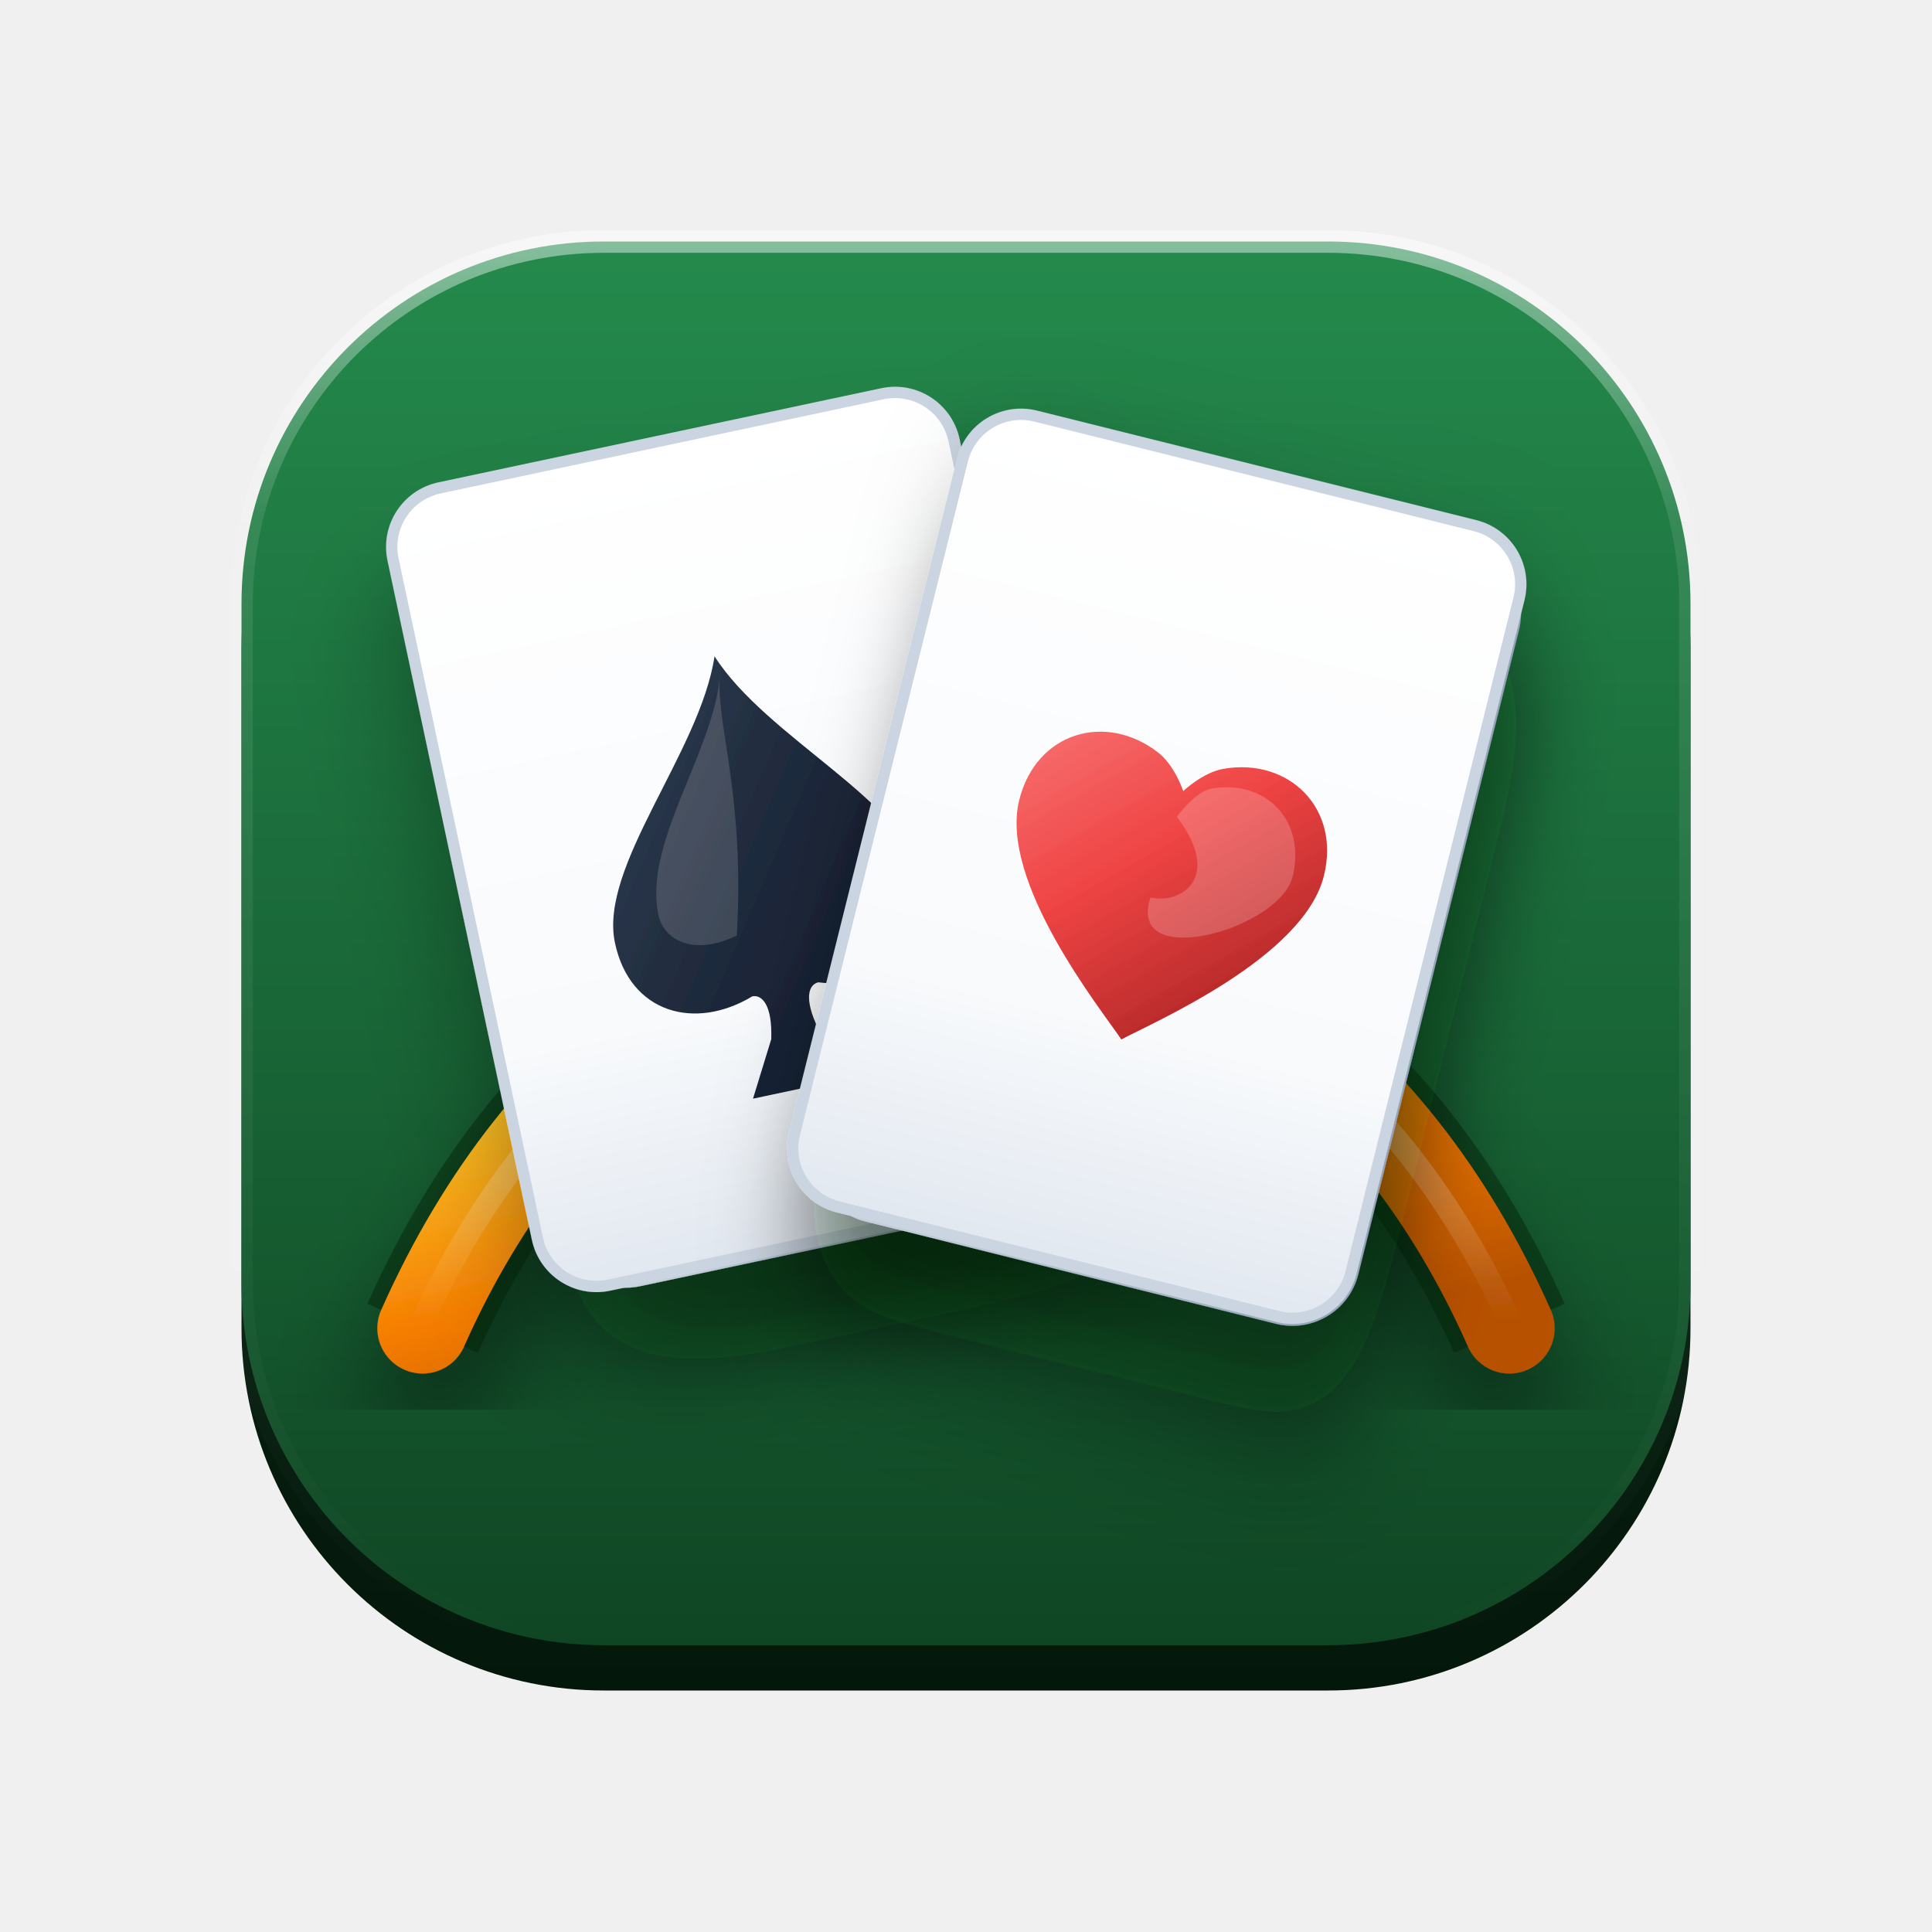
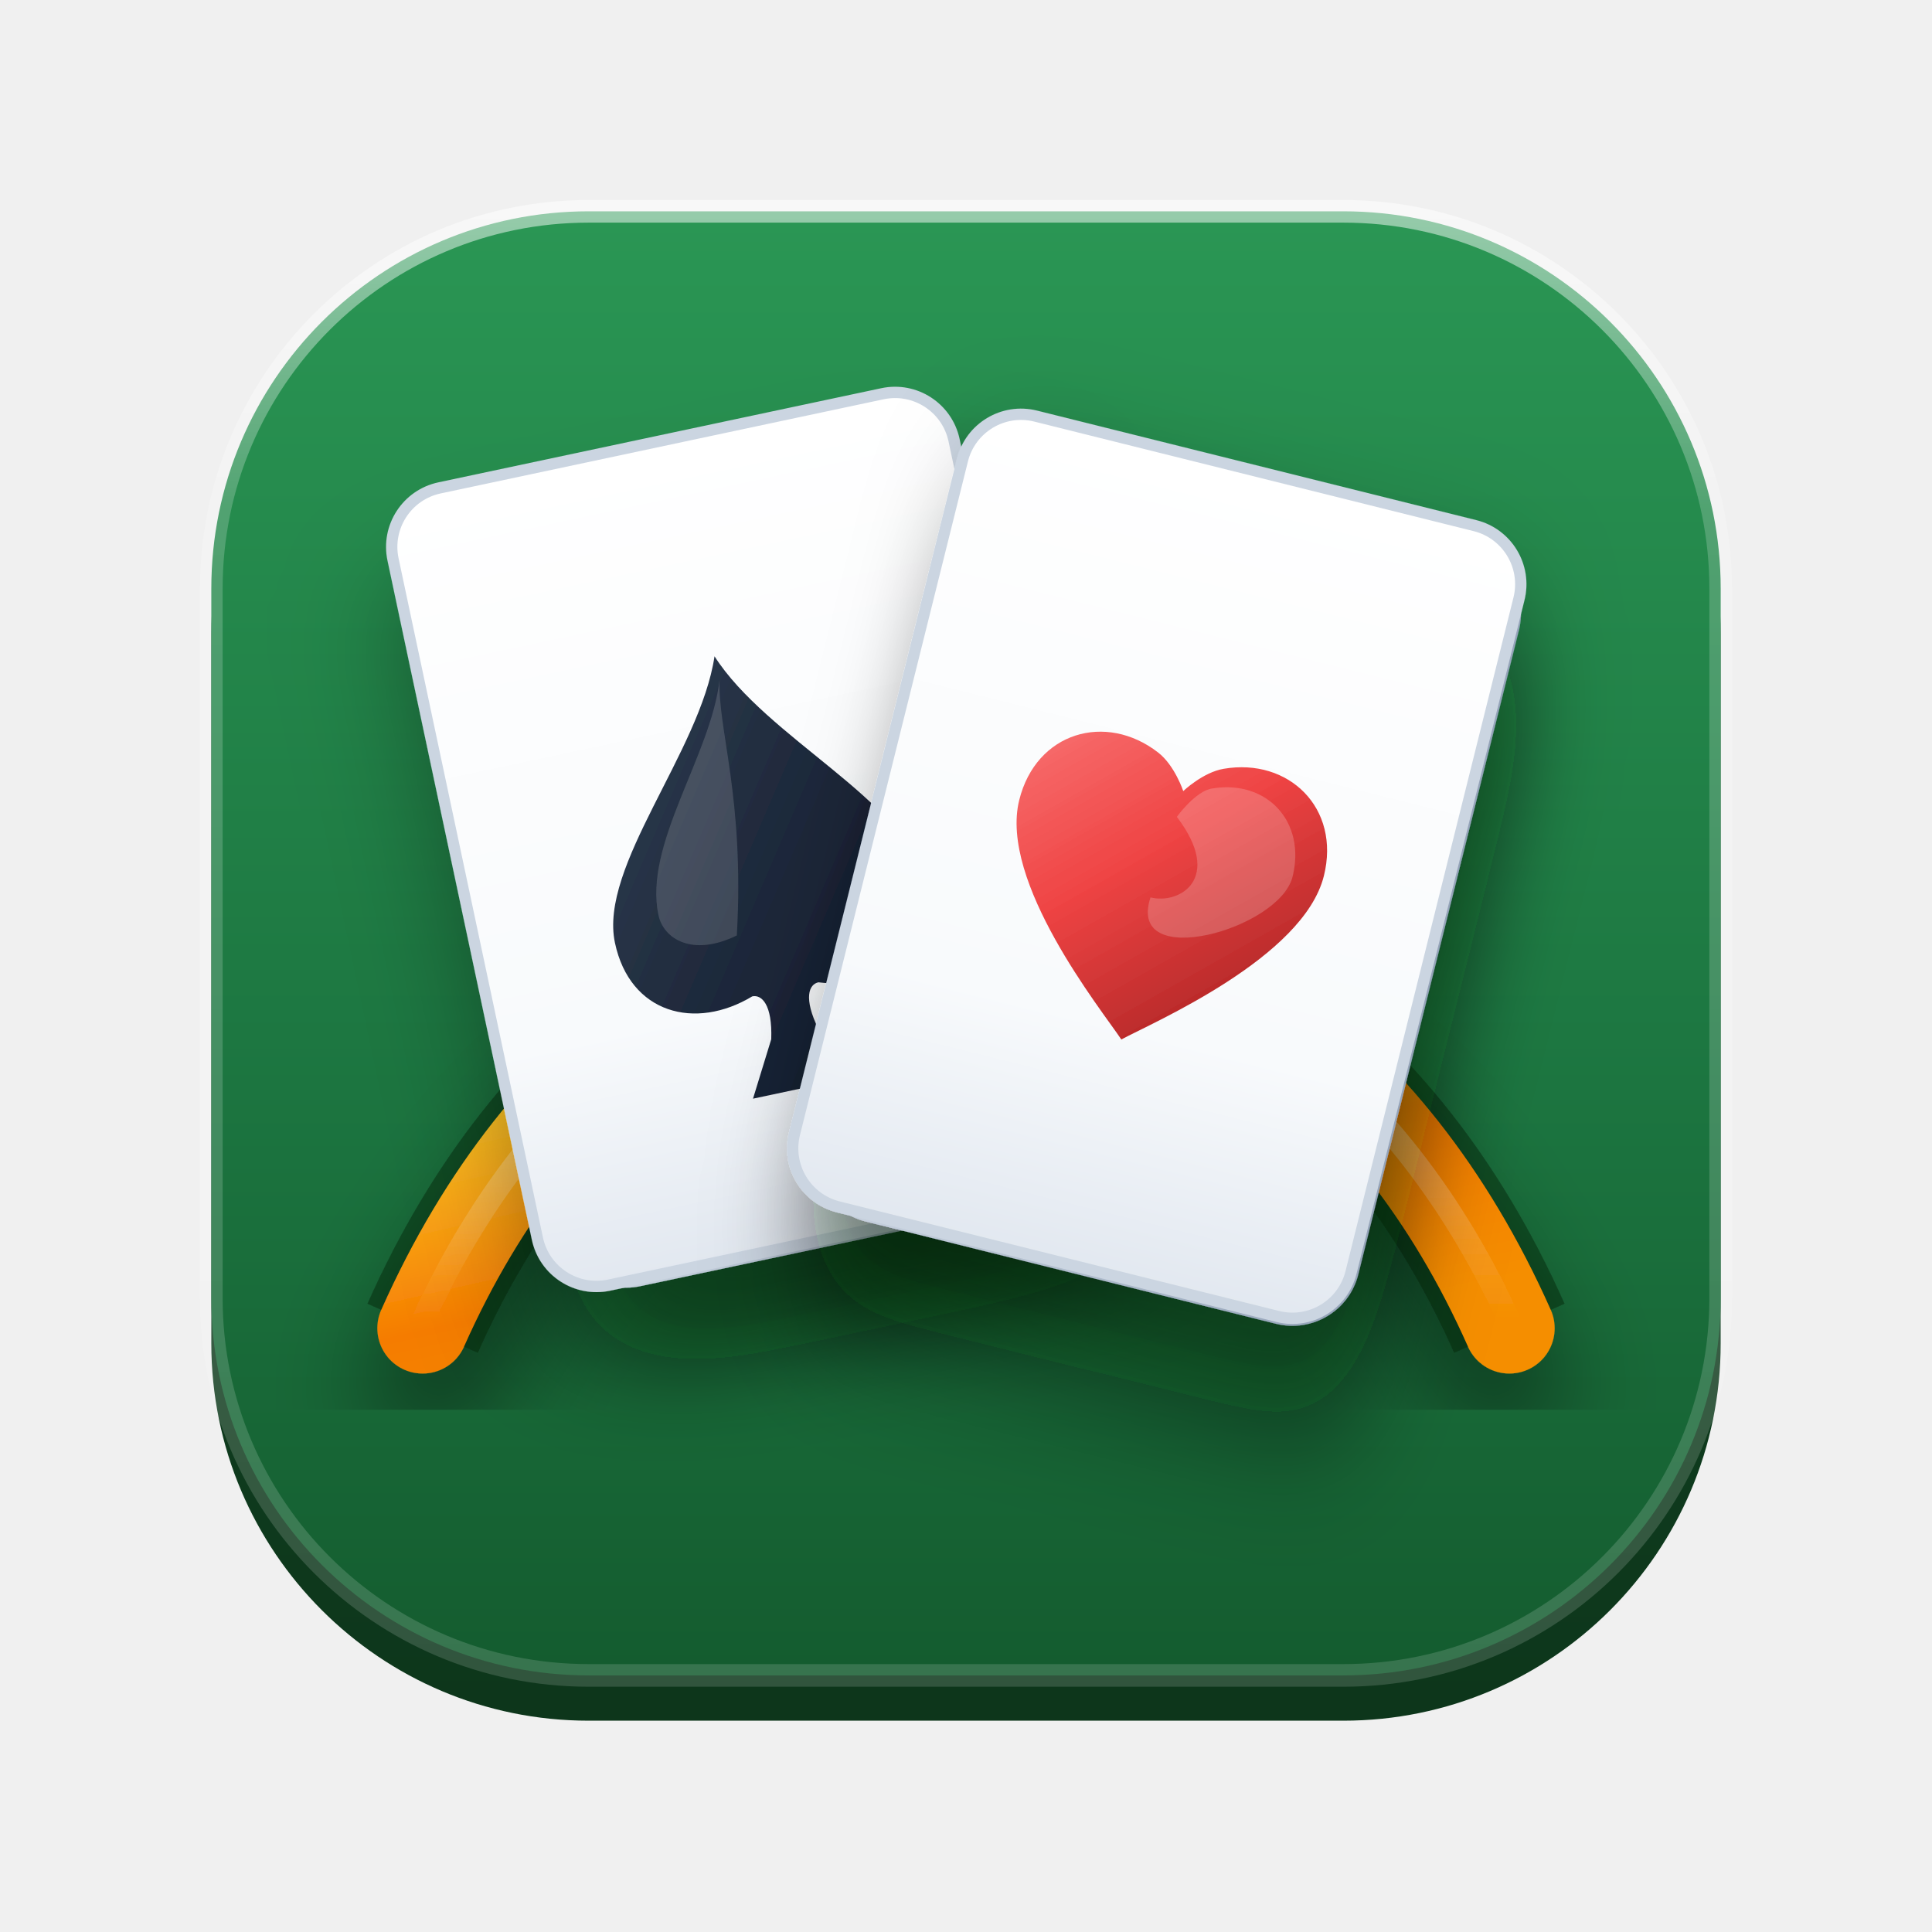
<svg xmlns="http://www.w3.org/2000/svg" width="128" height="128" viewBox="0 0 128 128" version="1.1">
  <defs>
    <linearGradient id="tileSurface" x1="0%" y1="0%" x2="0%" y2="100%">
-       <stop offset="0%" stop-color="#248a4c" />
-       <stop offset="60%" stop-color="#186335" />
-       <stop offset="100%" stop-color="#0f4523" />
+       <stop offset="0%" stop-color="#2a9654" />
+       <stop offset="60%" stop-color="#1c7540" />
+       <stop offset="100%" stop-color="#145c2f" />
    </linearGradient>
    <linearGradient id="tileBevel" x1="0%" y1="0%" x2="0%" y2="100%">
-       <stop offset="0%" stop-color="#0b3319" />
-       <stop offset="100%" stop-color="#04170b" />
+       <stop offset="0%" stop-color="#154d28" />
+       <stop offset="100%" stop-color="#0d361b" />
    </linearGradient>
    <linearGradient id="topHighlightRim" x1="0%" y1="0%" x2="0%" y2="100%">
-       <stop offset="0%" stop-color="#ffffff" stop-opacity="0.45" />
-       <stop offset="20%" stop-color="#ffffff" stop-opacity="0.10" />
-       <stop offset="100%" stop-color="#ffffff" stop-opacity="0.0" />
+       <stop offset="0%" stop-color="#ffffff" stop-opacity="0.5" />
+       <stop offset="20%" stop-color="#ffffff" stop-opacity="0.2" />
+       <stop offset="100%" stop-color="#ffffff" stop-opacity="0.15" />
    </linearGradient>
    <linearGradient id="gold3D" x1="20%" y1="0%" x2="80%" y2="100%">
      <stop offset="0%" stop-color="#fff3b0" />
      <stop offset="25%" stop-color="#ffca28" />
      <stop offset="65%" stop-color="#f57c00" />
-       <stop offset="100%" stop-color="#b75100" />
+       <stop offset="100%" stop-color="#f58e00" />
    </linearGradient>
    <linearGradient id="goldSpecular" x1="0%" y1="0%" x2="0%" y2="100%">
      <stop offset="0%" stop-color="#ffffff" stop-opacity="0.6" />
      <stop offset="100%" stop-color="#ffffff" stop-opacity="0.0" />
    </linearGradient>
    <linearGradient id="cardFront" x1="0%" y1="0%" x2="0%" y2="100%">
      <stop offset="0%" stop-color="#ffffff" />
      <stop offset="70%" stop-color="#f8fafc" />
      <stop offset="100%" stop-color="#e2e8f0" />
    </linearGradient>
    <linearGradient id="cardThickness" x1="0%" y1="0%" x2="100%" y2="0%">
      <stop offset="0%" stop-color="#cbd5e1" />
      <stop offset="100%" stop-color="#94a3b8" />
    </linearGradient>
    <linearGradient id="spadeGrad" x1="0%" y1="0%" x2="100%" y2="100%">
      <stop offset="0%" stop-color="#334155" />
      <stop offset="50%" stop-color="#1e293b" />
      <stop offset="100%" stop-color="#0f172a" />
    </linearGradient>
    <linearGradient id="heartGrad" x1="0%" y1="0%" x2="100%" y2="100%">
      <stop offset="0%" stop-color="#f87171" />
      <stop offset="40%" stop-color="#ef4444" />
      <stop offset="100%" stop-color="#991b1b" />
    </linearGradient>
    <filter id="cardShadow3D" x="-30%" y="-30%" width="160%" height="160%">
      <feDropShadow dx="2" dy="6" stdDeviation="4" flood-color="#031207" flood-opacity="0.55" />
    </filter>
    <filter id="archShadow3D" x="-20%" y="-20%" width="140%" height="140%">
      <feDropShadow dx="0" dy="5" stdDeviation="3.5" flood-color="#000000" flood-opacity="0.5" />
    </filter>
    <g id="spade3D">
      <path d="M 0,-16 C -2.8,-8.5 -13,-1 -13,5.5 C -13,11.5 -8,14 -2.8,12.2 C -2,12.2 -1.3,13.2 -2,16 L -4.5,20.5 L 4.5,20.5 L 2,16 C 1.3,13.2 2,12.2 2.8,12.2 C 8,14 13,11.5 13,5.5 C 13,-1 2.8,-8.5 0,-16 Z" fill="url(#spadeGrad)" />
      <path d="M 0,-14 C -2,-8 -9,-2 -9,4 C -9,6 -7,8 -3,7 C 0,-4 -1,-10 0,-14 Z" fill="#ffffff" opacity="0.15" />
    </g>
    <g id="heart3D">
      <path d="M 0,14 C -2.2,12 -13,3.8 -13,-3.2 C -13,-9 -7.8,-12 -2.8,-9.8 C -1.2,-9.1 0,-7.2 0,-7.2 C 0,-7.2 1.2,-9.1 2.8,-9.8 C 7.8,-12 13,-9 13,-3.2 C 13,3.8 2.2,12 0,14 Z" fill="url(#heartGrad)" />
      <path d="M 0,-5 C 0,-5 1,-7.5 2.3,-8 C 6.5,-9.8 10.5,-7.2 10.5,-2.5 C 10.5,2 -1,8.5 -0.5,2 C 2,2 5,-1 0,-5 Z" fill="#ffffff" opacity="0.2" />
    </g>
    <clipPath id="tileClip">
-       <rect x="16" y="16" width="96" height="96" rx="24" ry="24" />
+       <rect x="14" y="14" width="100" height="100" rx="25" ry="25" />
    </clipPath>
  </defs>
  <g>
-     <rect x="16" y="19" width="96" height="93" rx="24" ry="24" fill="url(#tileBevel)" />
-     <rect x="16" y="16" width="96" height="93" rx="24" ry="24" fill="url(#tileSurface)" />
-     <rect x="16" y="16" width="96" height="93" rx="24" ry="24" fill="none" stroke="url(#topHighlightRim)" stroke-width="1.5" />
+     <rect x="14" y="17" width="100" height="97" rx="25" ry="25" fill="url(#tileBevel)" />
+     <rect x="14" y="14" width="100" height="97" rx="25" ry="25" fill="url(#tileSurface)" />
+     <rect x="14" y="14" width="100" height="97" rx="25" ry="25" fill="none" stroke="url(#topHighlightRim)" stroke-width="1.5" />
  </g>
  <g clip-path="url(#tileClip)">
    <g filter="url(#archShadow3D)">
      <path d="M 28 88 C 44 52, 84 52, 100 88" fill="none" stroke="#04150a" stroke-width="8" opacity="0.4" />
      <path d="M 28 88 C 44 52, 84 52, 100 88" fill="none" stroke="url(#gold3D)" stroke-width="6" stroke-linecap="round" />
      <path d="M 28 87.5 C 44 52.5, 84 52.5, 100 87.5" fill="none" stroke="url(#goldSpecular)" stroke-width="1.5" stroke-linecap="round" />
      <path d="M 28 88 L 100 88" stroke="url(#gold3D)" stroke-width="3.5" stroke-linecap="round" />
    </g>
    <g transform="translate(50, 56) rotate(-12)" filter="url(#cardShadow3D)">
      <rect x="-18" y="-26" width="37" height="53" rx="4.5" fill="url(#cardThickness)" />
      <rect x="-19.5" y="-27.5" width="38" height="54" rx="4" fill="url(#cardFront)" stroke="#cbd5e1" stroke-width="0.75" />
      <use href="#spade3D" transform="scale(0.8)" />
    </g>
    <g transform="translate(77, 58) rotate(14)" filter="url(#cardShadow3D)">
      <rect x="-18" y="-26" width="37" height="53" rx="4.5" fill="url(#cardThickness)" />
      <rect x="-19.5" y="-27.5" width="38" height="54" rx="4" fill="url(#cardFront)" stroke="#cbd5e1" stroke-width="0.75" />
      <use href="#heart3D" transform="scale(0.8)" />
    </g>
  </g>
</svg>
